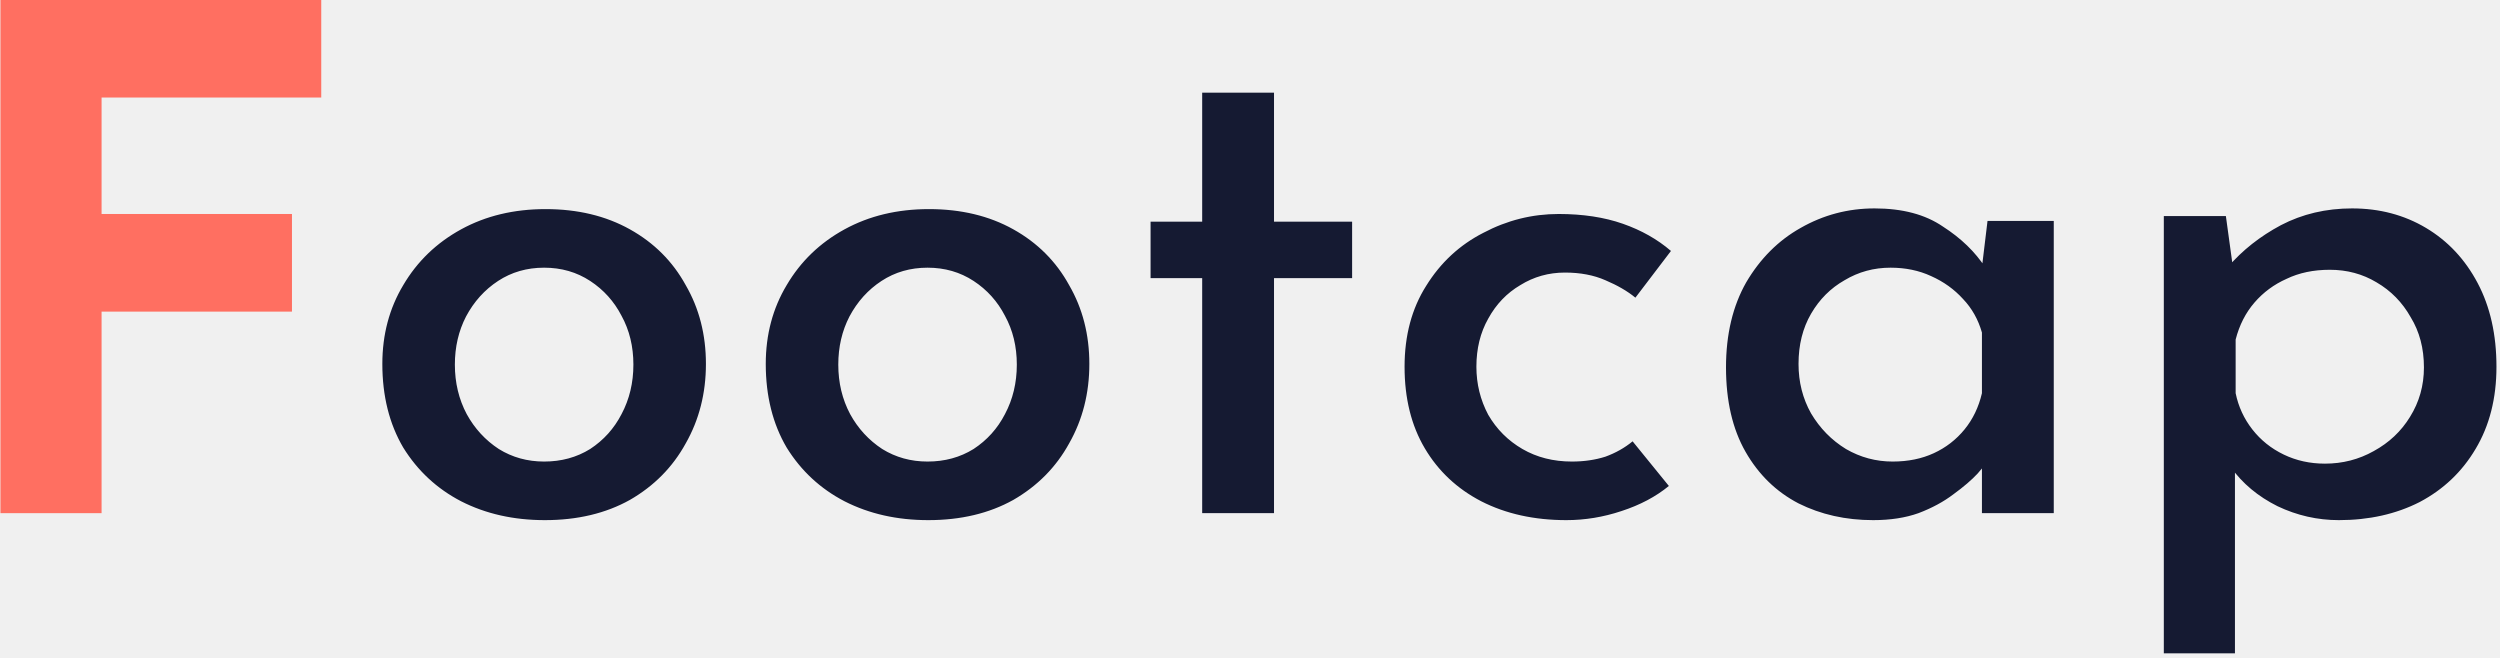
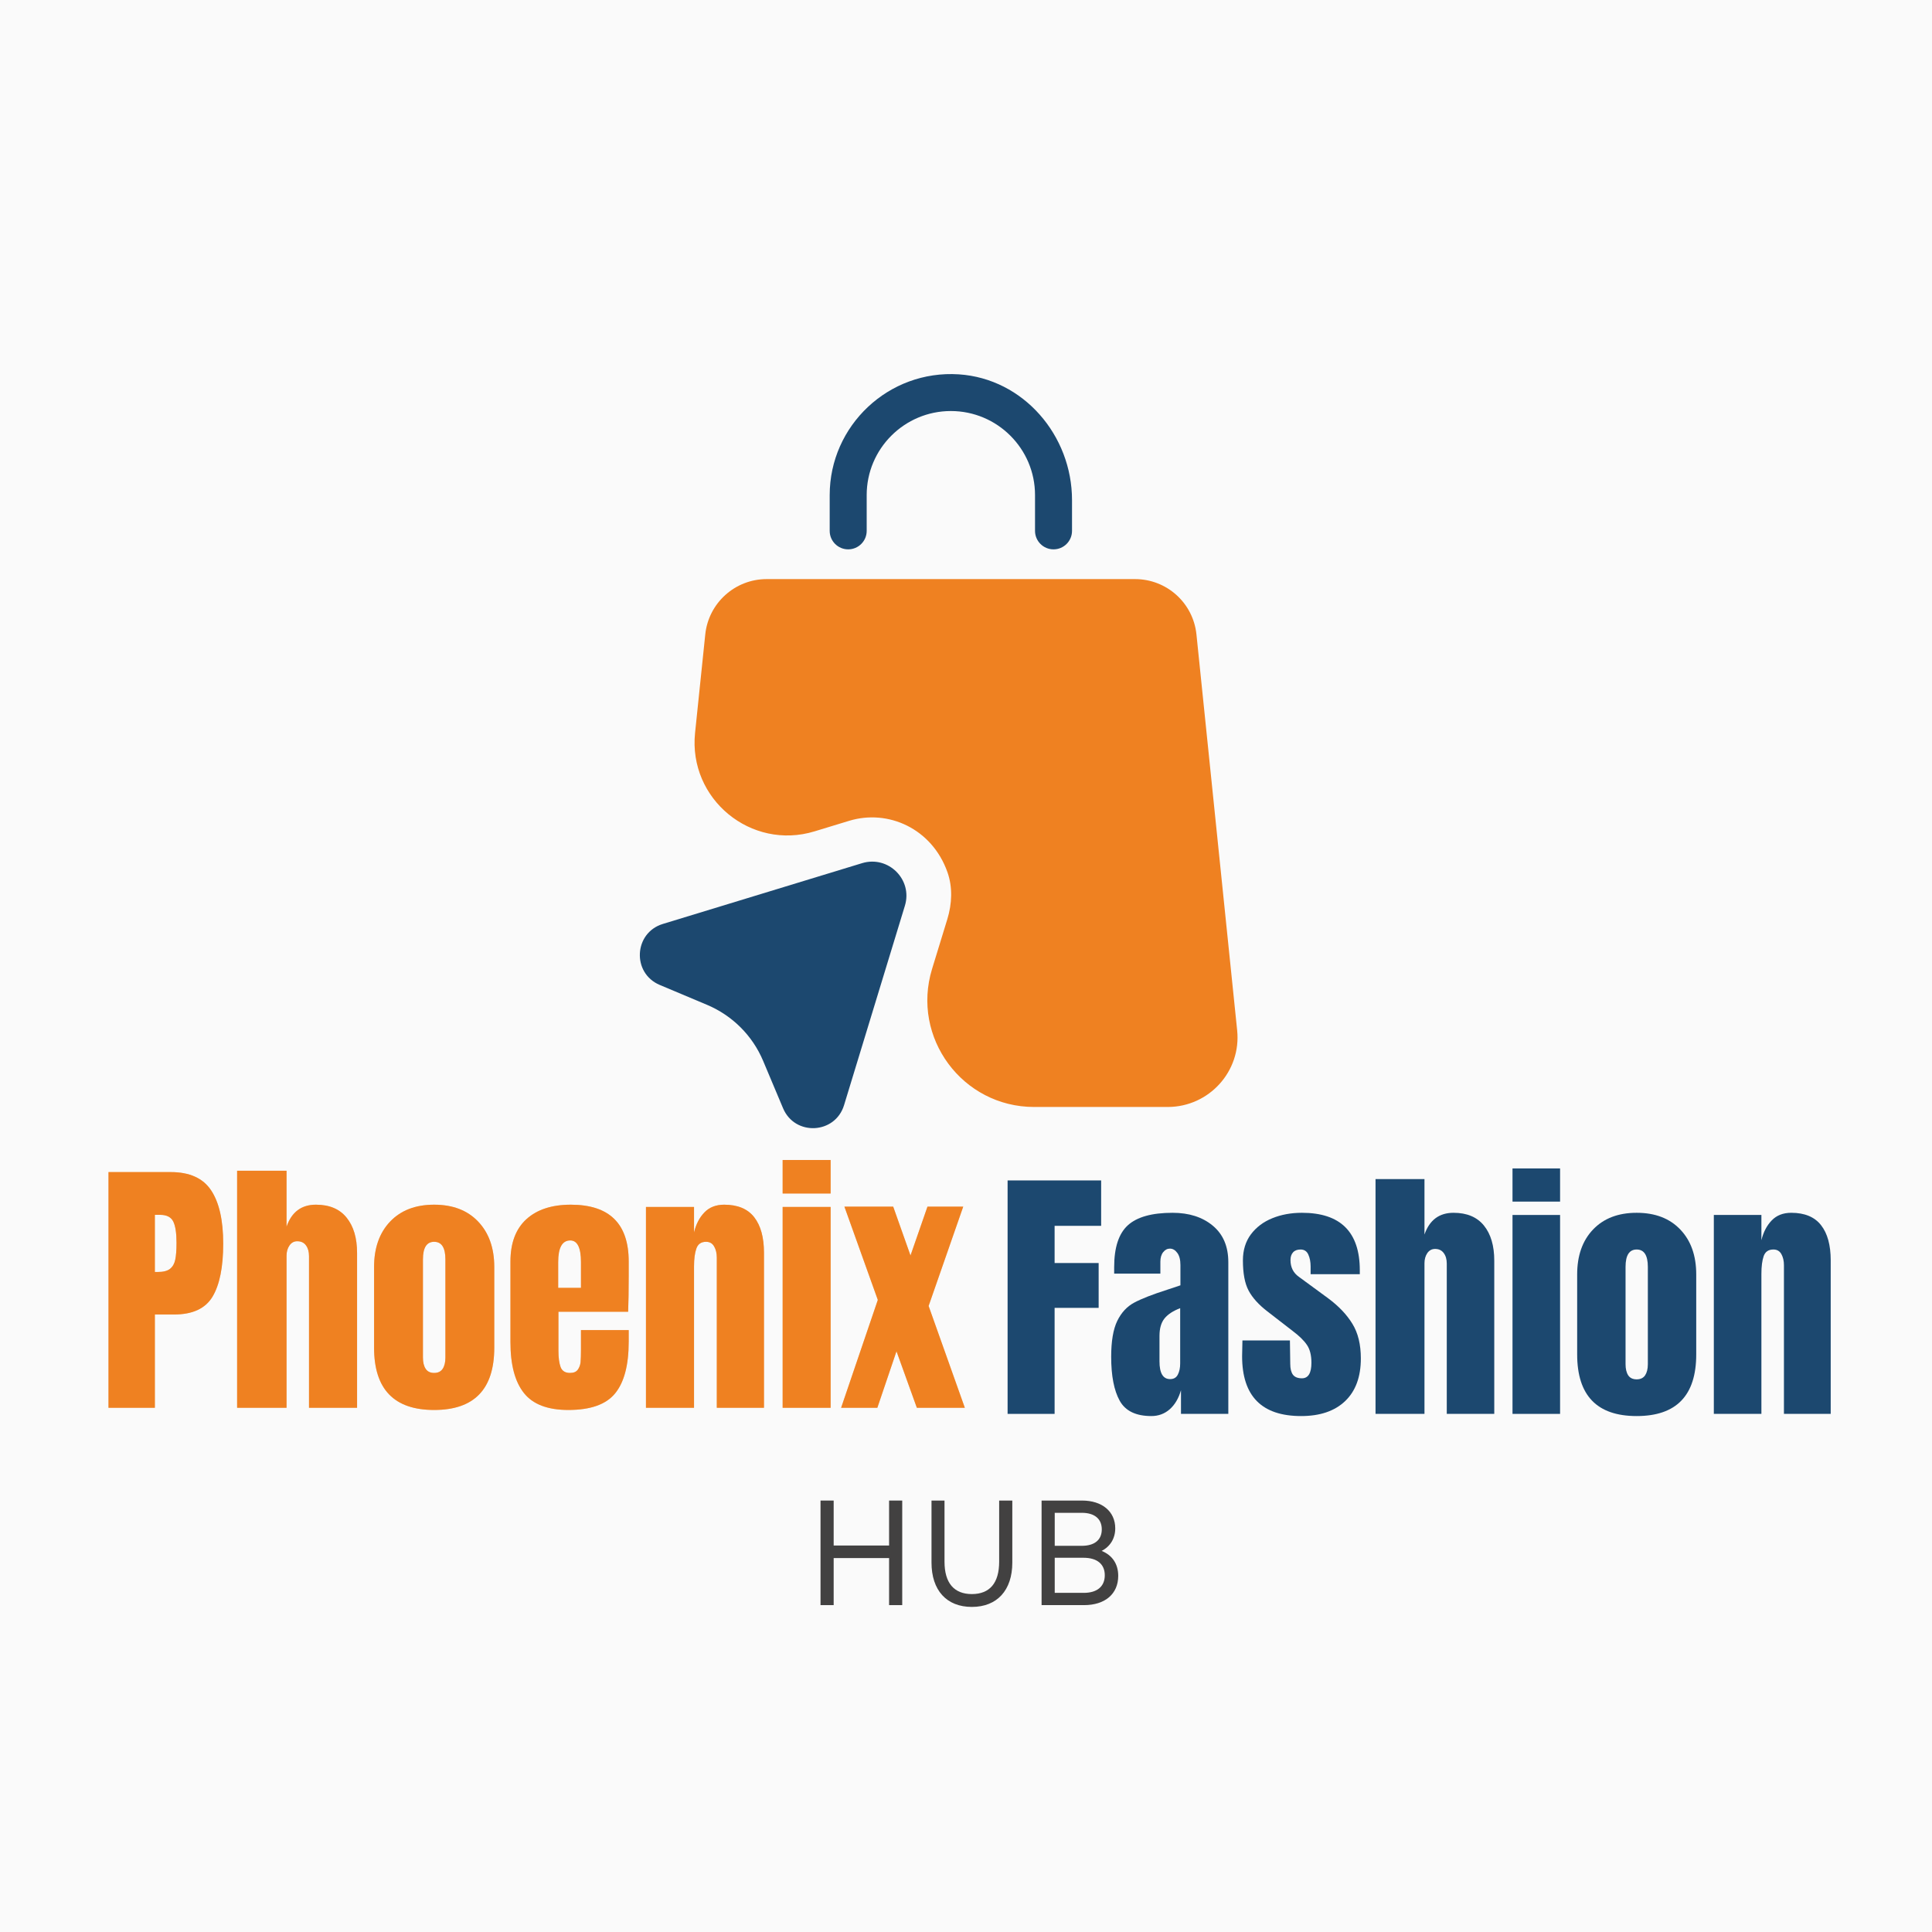
- <svg xmlns="http://www.w3.org/2000/svg" width="190" height="50" viewBox="0 0 190 50" fill="none">
-   <g clip-path="url(#clip0_2_2)">
-     <path d="M0.035 -0.008H24.415V7.412H7.72V16.263H22.189V23.683H7.72V39H0.035V-0.008Z" fill="#FF6F61" />
-     <path d="M29.058 27.658C29.058 25.432 29.588 23.436 30.648 21.669C31.708 19.867 33.175 18.454 35.047 17.429C36.92 16.404 39.058 15.892 41.46 15.892C43.898 15.892 46.036 16.404 47.873 17.429C49.711 18.454 51.124 19.867 52.113 21.669C53.138 23.436 53.65 25.432 53.65 27.658C53.65 29.884 53.138 31.898 52.113 33.7C51.124 35.502 49.711 36.933 47.873 37.993C46.036 39.018 43.881 39.53 41.407 39.53C39.04 39.53 36.92 39.053 35.047 38.099C33.21 37.145 31.744 35.785 30.648 34.018C29.588 32.216 29.058 30.096 29.058 27.658ZM34.57 27.711C34.57 29.089 34.871 30.343 35.471 31.474C36.072 32.569 36.885 33.453 37.909 34.124C38.934 34.76 40.082 35.078 41.354 35.078C42.662 35.078 43.828 34.76 44.852 34.124C45.877 33.453 46.672 32.569 47.237 31.474C47.838 30.343 48.138 29.089 48.138 27.711C48.138 26.333 47.838 25.096 47.237 24.001C46.672 22.906 45.877 22.022 44.852 21.351C43.828 20.68 42.662 20.344 41.354 20.344C40.047 20.344 38.881 20.68 37.856 21.351C36.832 22.022 36.019 22.923 35.418 24.054C34.853 25.149 34.57 26.368 34.57 27.711ZM58.198 27.658C58.198 25.432 58.728 23.436 59.788 21.669C60.848 19.867 62.314 18.454 64.187 17.429C66.06 16.404 68.197 15.892 70.6 15.892C73.038 15.892 75.176 16.404 77.013 17.429C78.85 18.454 80.264 19.867 81.253 21.669C82.278 23.436 82.79 25.432 82.79 27.658C82.79 29.884 82.278 31.898 81.253 33.7C80.264 35.502 78.85 36.933 77.013 37.993C75.176 39.018 73.02 39.53 70.547 39.53C68.18 39.53 66.06 39.053 64.187 38.099C62.35 37.145 60.883 35.785 59.788 34.018C58.728 32.216 58.198 30.096 58.198 27.658ZM63.71 27.711C63.71 29.089 64.01 30.343 64.611 31.474C65.212 32.569 66.024 33.453 67.049 34.124C68.074 34.76 69.222 35.078 70.494 35.078C71.801 35.078 72.967 34.76 73.992 34.124C75.017 33.453 75.812 32.569 76.377 31.474C76.978 30.343 77.278 29.089 77.278 27.711C77.278 26.333 76.978 25.096 76.377 24.001C75.812 22.906 75.017 22.022 73.992 21.351C72.967 20.68 71.801 20.344 70.494 20.344C69.187 20.344 68.021 20.68 66.996 21.351C65.971 22.022 65.159 22.923 64.558 24.054C63.993 25.149 63.71 26.368 63.71 27.711ZM91.366 7.041H96.825V16.846H102.761V21.139H96.825V39H91.366V21.139H87.444V16.846H91.366V7.041ZM126.834 36.933C125.844 37.746 124.643 38.382 123.23 38.841C121.852 39.3 120.456 39.53 119.043 39.53C116.605 39.53 114.449 39.053 112.577 38.099C110.739 37.145 109.308 35.802 108.284 34.071C107.259 32.34 106.747 30.273 106.747 27.87C106.747 25.503 107.294 23.453 108.39 21.722C109.485 19.955 110.934 18.613 112.736 17.694C114.538 16.74 116.446 16.263 118.46 16.263C120.297 16.263 121.922 16.51 123.336 17.005C124.749 17.5 125.968 18.189 126.993 19.072L124.29 22.623C123.689 22.128 122.929 21.687 122.011 21.298C121.127 20.909 120.103 20.715 118.937 20.715C117.7 20.715 116.569 21.033 115.545 21.669C114.52 22.27 113.707 23.118 113.107 24.213C112.506 25.273 112.206 26.492 112.206 27.87C112.206 29.177 112.506 30.396 113.107 31.527C113.743 32.622 114.608 33.488 115.704 34.124C116.799 34.76 118.053 35.078 119.467 35.078C120.385 35.078 121.233 34.954 122.011 34.707C122.788 34.424 123.477 34.036 124.078 33.541L126.834 36.933ZM142.359 39.53C140.275 39.53 138.384 39.106 136.688 38.258C134.992 37.375 133.65 36.067 132.66 34.336C131.671 32.605 131.176 30.467 131.176 27.923C131.176 25.414 131.689 23.259 132.713 21.457C133.773 19.655 135.151 18.277 136.847 17.323C138.579 16.334 140.451 15.839 142.465 15.839C144.585 15.839 146.317 16.298 147.659 17.217C149.037 18.1 150.115 19.143 150.892 20.344L150.521 21.192L151.051 16.793H156.086V39H150.627V33.435L151.21 34.76C151.069 35.043 150.769 35.449 150.309 35.979C149.85 36.474 149.232 37.004 148.454 37.569C147.712 38.134 146.829 38.611 145.804 39C144.815 39.353 143.667 39.53 142.359 39.53ZM143.843 35.078C145.009 35.078 146.052 34.866 146.97 34.442C147.889 34.018 148.666 33.417 149.302 32.64C149.938 31.863 150.38 30.944 150.627 29.884V25.273C150.345 24.284 149.868 23.436 149.196 22.729C148.525 21.987 147.712 21.404 146.758 20.98C145.84 20.556 144.815 20.344 143.684 20.344C142.412 20.344 141.246 20.662 140.186 21.298C139.126 21.899 138.278 22.747 137.642 23.842C137.006 24.937 136.688 26.209 136.688 27.658C136.688 29.036 137.006 30.29 137.642 31.421C138.314 32.552 139.197 33.453 140.292 34.124C141.388 34.76 142.571 35.078 143.843 35.078ZM177.753 39.53C176.127 39.53 174.573 39.177 173.089 38.47C171.605 37.728 170.421 36.739 169.538 35.502L169.856 33.859V49.653H164.45V16.422H169.167L169.909 21.828L169.326 20.291C170.421 19.019 171.764 17.959 173.354 17.111C174.979 16.263 176.781 15.839 178.76 15.839C180.844 15.839 182.717 16.334 184.378 17.323C186.038 18.312 187.346 19.708 188.3 21.51C189.254 23.312 189.731 25.432 189.731 27.87C189.731 30.273 189.201 32.357 188.141 34.124C187.116 35.855 185.703 37.198 183.901 38.152C182.099 39.071 180.049 39.53 177.753 39.53ZM176.693 35.237C178.035 35.237 179.272 34.919 180.403 34.283C181.569 33.647 182.487 32.781 183.159 31.686C183.865 30.555 184.219 29.301 184.219 27.923C184.219 26.474 183.883 25.202 183.212 24.107C182.576 22.976 181.71 22.093 180.615 21.457C179.555 20.821 178.371 20.503 177.064 20.503C175.827 20.503 174.732 20.733 173.778 21.192C172.824 21.616 172.011 22.217 171.34 22.994C170.668 23.771 170.191 24.708 169.909 25.803V29.884C170.121 30.909 170.545 31.827 171.181 32.64C171.817 33.453 172.612 34.089 173.566 34.548C174.52 35.007 175.562 35.237 176.693 35.237Z" fill="#151A32" />
-   </g>
+ <svg xmlns="http://www.w3.org/2000/svg" width="500" zoomAndPan="magnify" viewBox="0 0 375 375" height="500" preserveAspectRatio="xMidYMid meet" version="1.0">
  <defs>
-     <clipPath id="clip0_2_2">
-       <rect width="190" height="50" fill="white" />
+     <g />
+     <clipPath id="71bd14d183">
+       <path d="M 134 112 L 240.977 112 L 240.977 215 L 134 215 Z M 134 112 " clip-rule="nonzero" />
    </clipPath>
  </defs>
+   <rect x="-37.5" width="450" fill="#ffffff" y="-37.5" height="450" fill-opacity="1" />
+   <rect x="-37.5" width="450" fill="#fafafa" y="-37.5" height="450" fill-opacity="1" />
+   <path fill="#1c486f" d="M 164.633 106.629 C 166.613 106.629 168.223 105.023 168.223 103.043 L 168.223 96.09 C 168.223 87.102 175.543 79.781 184.559 79.781 C 193.578 79.781 200.898 87.102 200.898 96.09 L 200.898 103.043 C 200.898 105.023 202.508 106.629 204.488 106.629 C 206.473 106.629 208.078 105.023 208.078 103.043 L 208.078 97.066 C 208.078 84.52 198.66 73.492 186.109 72.66 C 172.473 71.77 161.043 82.625 161.043 96.09 L 161.043 103.043 C 161.043 105.023 162.648 106.629 164.633 106.629 Z M 164.633 106.629 " fill-opacity="1" fill-rule="nonzero" />
+   <g clip-path="url(#71bd14d183)">
+     <path fill="#ef8121" d="M 240.129 199.961 L 232.23 123.145 C 231.598 117.027 226.457 112.402 220.312 112.402 L 148.809 112.402 C 142.664 112.402 137.523 117.055 136.891 123.145 L 134.91 142.27 C 133.59 155.105 145.793 165.125 158.113 161.363 L 164.805 159.324 C 172.414 157 180.914 160.848 183.898 169.289 C 184.934 172.219 184.789 175.438 183.871 178.422 L 180.914 188.07 C 176.836 201.395 186.801 214.863 200.727 214.863 L 226.688 214.863 C 234.699 214.836 240.961 207.914 240.129 199.961 Z M 240.129 199.961 " fill-opacity="1" fill-rule="nonzero" />
+   </g>
+   <path fill="#1c486f" d="M 167.332 167.539 L 128.648 179.34 C 123.02 181.062 122.617 188.875 128.047 191.172 L 137.266 195.051 C 142.145 197.117 146.051 200.992 148.117 205.902 L 151.996 215.121 C 154.293 220.551 162.105 220.148 163.828 214.52 L 175.629 175.836 C 177.211 170.754 172.441 165.988 167.332 167.539 Z M 167.332 167.539 " fill-opacity="1" fill-rule="nonzero" />
+   <g fill="#ef8121" fill-opacity="0.4">
+     <g transform="translate(19.02804, 273.2522)">
+       <g>
+         <path d="M 2.031 -45.75 L 14.109 -45.75 C 17.773 -45.75 20.391 -44.566 21.953 -42.203 C 23.516 -39.848 24.297 -36.398 24.297 -31.859 C 24.297 -27.305 23.602 -23.875 22.219 -21.562 C 20.832 -19.258 18.344 -18.109 14.75 -18.109 L 11.031 -18.109 L 11.031 0 L 2.031 0 Z M 11.562 -26.359 C 12.656 -26.359 13.457 -26.562 13.969 -26.969 C 14.488 -27.383 14.828 -27.973 14.984 -28.734 C 15.148 -29.492 15.234 -30.586 15.234 -32.016 C 15.234 -33.93 15.02 -35.316 14.594 -36.172 C 14.164 -37.023 13.312 -37.453 12.031 -37.453 L 11.031 -37.453 L 11.031 -26.359 Z M 11.562 -26.359 " />
+       </g>
+     </g>
+   </g>
+   <g fill="#ef8121" fill-opacity="0.4">
+     <g transform="translate(44.16621, 273.2522)">
+       <g>
+         <path d="M 1.859 -46.016 L 11.453 -46.016 L 11.453 -35.156 C 12.441 -38 14.344 -39.422 17.156 -39.422 C 19.781 -39.422 21.766 -38.582 23.109 -36.906 C 24.461 -35.238 25.141 -32.953 25.141 -30.047 L 25.141 0 L 15.812 0 L 15.812 -29.453 C 15.812 -30.305 15.613 -31 15.219 -31.531 C 14.832 -32.062 14.27 -32.328 13.531 -32.328 C 12.895 -32.328 12.391 -32.051 12.016 -31.5 C 11.641 -30.957 11.453 -30.297 11.453 -29.516 L 11.453 0 L 1.859 0 Z M 1.859 -46.016 " />
+       </g>
+     </g>
+   </g>
+   <g fill="#ef8121" fill-opacity="0.4">
+     <g transform="translate(71.06191, 273.2522)">
+       <g>
+         <path d="M 13.203 0.422 C 5.43 0.422 1.547 -3.609 1.547 -11.672 L 1.547 -27.328 C 1.547 -31.016 2.582 -33.953 4.656 -36.141 C 6.738 -38.328 9.586 -39.422 13.203 -39.422 C 16.828 -39.422 19.676 -38.328 21.75 -36.141 C 23.832 -33.953 24.875 -31.016 24.875 -27.328 L 24.875 -11.672 C 24.875 -3.609 20.984 0.422 13.203 0.422 Z M 13.203 -6.766 C 13.953 -6.766 14.504 -7.031 14.859 -7.562 C 15.211 -8.094 15.391 -8.82 15.391 -9.75 L 15.391 -28.812 C 15.391 -31.082 14.66 -32.219 13.203 -32.219 C 11.754 -32.219 11.031 -31.082 11.031 -28.812 L 11.031 -9.75 C 11.031 -8.82 11.207 -8.094 11.562 -7.562 C 11.914 -7.031 12.461 -6.766 13.203 -6.766 Z M 13.203 -6.766 " />
+       </g>
+     </g>
+   </g>
+   <g fill="#ef8121" fill-opacity="0.4">
+     <g transform="translate(97.53155, 273.2522)">
+       <g>
+         <path d="M 12.781 0.422 C 8.77 0.422 5.895 -0.676 4.156 -2.875 C 2.414 -5.07 1.547 -8.359 1.547 -12.734 L 1.547 -28.391 C 1.547 -31.973 2.57 -34.707 4.625 -36.594 C 6.688 -38.477 9.566 -39.422 13.266 -39.422 C 20.754 -39.422 24.5 -35.742 24.5 -28.391 L 24.5 -25.562 C 24.5 -22.727 24.461 -20.422 24.391 -18.641 L 10.859 -18.641 L 10.859 -11.078 C 10.859 -9.734 11 -8.676 11.281 -7.906 C 11.57 -7.145 12.18 -6.766 13.109 -6.766 C 13.816 -6.766 14.32 -6.977 14.625 -7.406 C 14.926 -7.832 15.102 -8.316 15.156 -8.859 C 15.207 -9.41 15.234 -10.223 15.234 -11.297 L 15.234 -15.078 L 24.5 -15.078 L 24.5 -12.844 C 24.5 -8.289 23.617 -4.941 21.859 -2.797 C 20.109 -0.648 17.082 0.422 12.781 0.422 Z M 15.234 -23.281 L 15.234 -28.281 C 15.234 -31.082 14.539 -32.484 13.156 -32.484 C 11.594 -32.484 10.812 -31.082 10.812 -28.281 L 10.812 -23.281 Z M 15.234 -23.281 " />
+       </g>
+     </g>
+   </g>
+   <g fill="#ef8121" fill-opacity="0.4">
+     <g transform="translate(123.5219, 273.2522)">
+       <g>
+         <path d="M 1.859 -38.984 L 11.188 -38.984 L 11.188 -34.031 C 11.57 -35.633 12.242 -36.93 13.203 -37.922 C 14.16 -38.922 15.441 -39.422 17.047 -39.422 C 19.672 -39.422 21.613 -38.609 22.875 -36.984 C 24.133 -35.367 24.766 -33.07 24.766 -30.094 L 24.766 0 L 15.609 0 L 15.609 -29.141 C 15.609 -29.992 15.438 -30.719 15.094 -31.312 C 14.758 -31.914 14.238 -32.219 13.531 -32.219 C 12.57 -32.219 11.941 -31.781 11.641 -30.906 C 11.336 -30.039 11.188 -28.883 11.188 -27.438 L 11.188 0 L 1.859 0 Z M 1.859 -38.984 " />
+       </g>
+     </g>
+   </g>
+   <g fill="#ef8121" fill-opacity="0.4">
+     <g transform="translate(150.098, 273.2522)">
+       <g>
+         <path d="M 1.812 -41.594 L 1.812 -48.094 L 11.125 -48.094 L 11.125 -41.594 Z M 1.812 0 L 1.812 -38.984 L 11.125 -38.984 L 11.125 0 Z M 1.812 0 " />
+       </g>
+     </g>
+   </g>
+   <g fill="#ef8121" fill-opacity="0.4">
+     <g transform="translate(163.0399, 273.2522)">
+       <g>
+         <path d="M 24.234 0 L 14.922 0 L 10.969 -10.969 L 7.25 0 L 0.219 0 L 7.344 -20.938 L 0.859 -39.047 L 10.328 -39.047 L 13.688 -29.562 L 16.984 -39.047 L 23.922 -39.047 L 17.203 -19.766 Z M 24.234 0 " />
+       </g>
+     </g>
+   </g>
+   <g fill="#ef8121" fill-opacity="1">
+     <g transform="translate(19.02804, 273.2522)">
+       <g>
+         <path d="M 2.031 -45.75 L 14.109 -45.75 C 17.773 -45.75 20.391 -44.566 21.953 -42.203 C 23.516 -39.848 24.297 -36.398 24.297 -31.859 C 24.297 -27.305 23.602 -23.875 22.219 -21.562 C 20.832 -19.258 18.344 -18.109 14.75 -18.109 L 11.031 -18.109 L 11.031 0 L 2.031 0 Z M 11.562 -26.359 C 12.656 -26.359 13.457 -26.562 13.969 -26.969 C 14.488 -27.383 14.828 -27.973 14.984 -28.734 C 15.148 -29.492 15.234 -30.586 15.234 -32.016 C 15.234 -33.93 15.02 -35.316 14.594 -36.172 C 14.164 -37.023 13.312 -37.453 12.031 -37.453 L 11.031 -37.453 L 11.031 -26.359 Z M 11.562 -26.359 " />
+       </g>
+     </g>
+   </g>
+   <g fill="#ef8121" fill-opacity="1">
+     <g transform="translate(44.16621, 273.2522)">
+       <g>
+         <path d="M 1.859 -46.016 L 11.453 -46.016 L 11.453 -35.156 C 12.441 -38 14.344 -39.422 17.156 -39.422 C 19.781 -39.422 21.766 -38.582 23.109 -36.906 C 24.461 -35.238 25.141 -32.953 25.141 -30.047 L 25.141 0 L 15.812 0 L 15.812 -29.453 C 15.812 -30.305 15.613 -31 15.219 -31.531 C 14.832 -32.062 14.27 -32.328 13.531 -32.328 C 12.895 -32.328 12.391 -32.051 12.016 -31.5 C 11.641 -30.957 11.453 -30.297 11.453 -29.516 L 11.453 0 L 1.859 0 Z M 1.859 -46.016 " />
+       </g>
+     </g>
+   </g>
+   <g fill="#ef8121" fill-opacity="1">
+     <g transform="translate(71.06191, 273.2522)">
+       <g>
+         <path d="M 13.203 0.422 C 5.43 0.422 1.547 -3.609 1.547 -11.672 L 1.547 -27.328 C 1.547 -31.016 2.582 -33.953 4.656 -36.141 C 6.738 -38.328 9.586 -39.422 13.203 -39.422 C 16.828 -39.422 19.676 -38.328 21.75 -36.141 C 23.832 -33.953 24.875 -31.016 24.875 -27.328 L 24.875 -11.672 C 24.875 -3.609 20.984 0.422 13.203 0.422 Z M 13.203 -6.766 C 13.953 -6.766 14.504 -7.031 14.859 -7.562 C 15.211 -8.094 15.391 -8.82 15.391 -9.75 L 15.391 -28.812 C 15.391 -31.082 14.66 -32.219 13.203 -32.219 C 11.754 -32.219 11.031 -31.082 11.031 -28.812 L 11.031 -9.75 C 11.031 -8.82 11.207 -8.094 11.562 -7.562 C 11.914 -7.031 12.461 -6.766 13.203 -6.766 Z M 13.203 -6.766 " />
+       </g>
+     </g>
+   </g>
+   <g fill="#ef8121" fill-opacity="1">
+     <g transform="translate(97.53155, 273.2522)">
+       <g>
+         <path d="M 12.781 0.422 C 8.77 0.422 5.895 -0.676 4.156 -2.875 C 2.414 -5.07 1.547 -8.359 1.547 -12.734 L 1.547 -28.391 C 1.547 -31.973 2.57 -34.707 4.625 -36.594 C 6.688 -38.477 9.566 -39.422 13.266 -39.422 C 20.754 -39.422 24.5 -35.742 24.5 -28.391 L 24.5 -25.562 C 24.5 -22.727 24.461 -20.422 24.391 -18.641 L 10.859 -18.641 L 10.859 -11.078 C 10.859 -9.734 11 -8.676 11.281 -7.906 C 11.57 -7.145 12.18 -6.766 13.109 -6.766 C 13.816 -6.766 14.32 -6.977 14.625 -7.406 C 14.926 -7.832 15.102 -8.316 15.156 -8.859 C 15.207 -9.41 15.234 -10.223 15.234 -11.297 L 15.234 -15.078 L 24.5 -15.078 L 24.5 -12.844 C 24.5 -8.289 23.617 -4.941 21.859 -2.797 C 20.109 -0.648 17.082 0.422 12.781 0.422 Z M 15.234 -23.281 L 15.234 -28.281 C 15.234 -31.082 14.539 -32.484 13.156 -32.484 C 11.594 -32.484 10.812 -31.082 10.812 -28.281 L 10.812 -23.281 Z M 15.234 -23.281 " />
+       </g>
+     </g>
+   </g>
+   <g fill="#ef8121" fill-opacity="1">
+     <g transform="translate(123.5219, 273.2522)">
+       <g>
+         <path d="M 1.859 -38.984 L 11.188 -38.984 L 11.188 -34.031 C 11.57 -35.633 12.242 -36.93 13.203 -37.922 C 14.16 -38.922 15.441 -39.422 17.047 -39.422 C 19.672 -39.422 21.613 -38.609 22.875 -36.984 C 24.133 -35.367 24.766 -33.07 24.766 -30.094 L 24.766 0 L 15.609 0 L 15.609 -29.141 C 15.609 -29.992 15.438 -30.719 15.094 -31.312 C 14.758 -31.914 14.238 -32.219 13.531 -32.219 C 12.57 -32.219 11.941 -31.781 11.641 -30.906 C 11.336 -30.039 11.188 -28.883 11.188 -27.438 L 11.188 0 L 1.859 0 Z M 1.859 -38.984 " />
+       </g>
+     </g>
+   </g>
+   <g fill="#ef8121" fill-opacity="1">
+     <g transform="translate(150.098, 273.2522)">
+       <g>
+         <path d="M 1.812 -41.594 L 1.812 -48.094 L 11.125 -48.094 L 11.125 -41.594 Z M 1.812 0 L 1.812 -38.984 L 11.125 -38.984 L 11.125 0 Z M 1.812 0 " />
+       </g>
+     </g>
+   </g>
+   <g fill="#ef8121" fill-opacity="1">
+     <g transform="translate(163.0399, 273.2522)">
+       <g>
+         <path d="M 24.234 0 L 14.922 0 L 10.969 -10.969 L 7.25 0 L 0.219 0 L 7.344 -20.938 L 0.859 -39.047 L 10.328 -39.047 L 13.688 -29.562 L 16.984 -39.047 L 23.922 -39.047 L 17.203 -19.766 Z M 24.234 0 " />
+       </g>
+     </g>
+   </g>
+   <g fill="#1c486f" fill-opacity="1">
+     <g transform="translate(193.5741, 274.4335)">
+       <g>
+         <path d="M 2 0 L 2 -45.312 L 20.156 -45.312 L 20.156 -36.5 L 11.125 -36.5 L 11.125 -29.281 L 19.672 -29.281 L 19.672 -20.578 L 11.125 -20.578 L 11.125 0 Z M 2 0 " />
+       </g>
+     </g>
+   </g>
+   <g fill="#1c486f" fill-opacity="1">
+     <g transform="translate(214.6183, 274.4335)">
+       <g>
+         <path d="M 8.859 0.422 C 5.867 0.422 3.82 -0.566 2.719 -2.547 C 1.613 -4.535 1.062 -7.379 1.062 -11.078 C 1.062 -14.098 1.453 -16.414 2.234 -18.031 C 3.023 -19.656 4.125 -20.844 5.531 -21.594 C 6.945 -22.352 9.094 -23.191 11.969 -24.109 L 14.5 -24.953 L 14.5 -28.906 C 14.5 -29.926 14.297 -30.707 13.891 -31.25 C 13.492 -31.801 13.016 -32.078 12.453 -32.078 C 11.953 -32.078 11.52 -31.848 11.156 -31.391 C 10.789 -30.93 10.609 -30.316 10.609 -29.547 L 10.609 -27.219 L 1.641 -27.219 L 1.641 -28.484 C 1.641 -32.285 2.523 -34.992 4.297 -36.609 C 6.078 -38.223 8.969 -39.031 12.969 -39.031 C 16.176 -39.031 18.781 -38.195 20.781 -36.531 C 22.789 -34.863 23.797 -32.5 23.797 -29.438 L 23.797 0 L 14.609 0 L 14.609 -4.594 C 14.148 -3.008 13.422 -1.773 12.422 -0.891 C 11.422 -0.016 10.234 0.422 8.859 0.422 Z M 12.5 -6.75 C 13.207 -6.75 13.707 -7.039 14 -7.625 C 14.301 -8.207 14.453 -8.922 14.453 -9.766 L 14.453 -20.516 C 13.078 -19.992 12.062 -19.328 11.406 -18.516 C 10.758 -17.703 10.438 -16.578 10.438 -15.141 L 10.438 -10.188 C 10.438 -7.895 11.125 -6.75 12.5 -6.75 Z M 12.5 -6.75 " />
+       </g>
+     </g>
+   </g>
+   <g fill="#1c486f" fill-opacity="1">
+     <g transform="translate(240.0927, 274.4335)">
+       <g>
+         <path d="M 12.453 0.422 C 4.816 0.422 1 -3.445 1 -11.188 L 1.062 -14.25 L 10.281 -14.25 L 10.344 -9.703 C 10.344 -8.785 10.516 -8.086 10.859 -7.609 C 11.211 -7.141 11.797 -6.906 12.609 -6.906 C 13.836 -6.906 14.453 -7.91 14.453 -9.922 C 14.453 -11.391 14.16 -12.547 13.578 -13.391 C 13.004 -14.242 12.082 -15.145 10.812 -16.094 L 5.906 -19.891 C 4.219 -21.191 3.004 -22.535 2.266 -23.922 C 1.523 -25.305 1.156 -27.266 1.156 -29.797 C 1.156 -31.773 1.672 -33.457 2.703 -34.844 C 3.742 -36.227 5.125 -37.27 6.844 -37.969 C 8.57 -38.676 10.492 -39.031 12.609 -39.031 C 20.098 -39.031 23.844 -35.305 23.844 -27.859 L 23.844 -27.109 L 14.297 -27.109 L 14.297 -28.594 C 14.297 -29.508 14.145 -30.289 13.844 -30.938 C 13.551 -31.582 13.051 -31.906 12.344 -31.906 C 11.707 -31.906 11.223 -31.723 10.891 -31.359 C 10.555 -30.992 10.391 -30.492 10.391 -29.859 C 10.391 -28.453 10.938 -27.363 12.031 -26.594 L 17.719 -22.422 C 19.758 -20.91 21.32 -19.266 22.406 -17.484 C 23.5 -15.711 24.047 -13.473 24.047 -10.766 C 24.047 -7.172 23.023 -4.406 20.984 -2.469 C 18.953 -0.539 16.109 0.422 12.453 0.422 Z M 12.453 0.422 " />
+       </g>
+     </g>
+   </g>
+   <g fill="#1c486f" fill-opacity="1">
+     <g transform="translate(265.1453, 274.4335)">
+       <g>
+         <path d="M 1.844 -45.578 L 11.344 -45.578 L 11.344 -34.812 C 12.32 -37.625 14.203 -39.031 16.984 -39.031 C 19.586 -39.031 21.555 -38.203 22.891 -36.547 C 24.223 -34.898 24.891 -32.633 24.891 -29.75 L 24.891 0 L 15.672 0 L 15.672 -29.172 C 15.672 -30.016 15.473 -30.695 15.078 -31.219 C 14.691 -31.75 14.133 -32.016 13.406 -32.016 C 12.77 -32.016 12.266 -31.742 11.891 -31.203 C 11.523 -30.66 11.344 -30 11.344 -29.219 L 11.344 0 L 1.844 0 Z M 1.844 -45.578 " />
+       </g>
+     </g>
+   </g>
+   <g fill="#1c486f" fill-opacity="1">
+     <g transform="translate(291.7801, 274.4335)">
+       <g>
+         <path d="M 1.797 -41.203 L 1.797 -47.641 L 11.031 -47.641 L 11.031 -41.203 Z M 1.797 0 L 1.797 -38.609 L 11.031 -38.609 L 11.031 0 Z M 1.797 0 " />
+       </g>
+     </g>
+   </g>
+   <g fill="#1c486f" fill-opacity="1">
+     <g transform="translate(304.5964, 274.4335)">
+       <g>
+         <path d="M 13.078 0.422 C 5.379 0.422 1.531 -3.566 1.531 -11.547 L 1.531 -27.062 C 1.531 -30.719 2.555 -33.625 4.609 -35.781 C 6.672 -37.945 9.492 -39.031 13.078 -39.031 C 16.672 -39.031 19.492 -37.945 21.547 -35.781 C 23.609 -33.625 24.641 -30.719 24.641 -27.062 L 24.641 -11.547 C 24.641 -3.566 20.785 0.422 13.078 0.422 Z M 13.078 -6.703 C 13.816 -6.703 14.363 -6.961 14.719 -7.484 C 15.07 -8.016 15.25 -8.738 15.25 -9.656 L 15.25 -28.531 C 15.25 -30.781 14.523 -31.906 13.078 -31.906 C 11.641 -31.906 10.922 -30.781 10.922 -28.531 L 10.922 -9.656 C 10.922 -8.738 11.094 -8.016 11.438 -7.484 C 11.789 -6.961 12.336 -6.703 13.078 -6.703 Z M 13.078 -6.703 " />
+       </g>
+     </g>
+   </g>
+   <g fill="#1c486f" fill-opacity="1">
+     <g transform="translate(330.8093, 274.4335)">
+       <g>
+         <path d="M 1.844 -38.609 L 11.078 -38.609 L 11.078 -33.703 C 11.461 -35.285 12.129 -36.566 13.078 -37.547 C 14.023 -38.535 15.289 -39.031 16.875 -39.031 C 19.477 -39.031 21.406 -38.227 22.656 -36.625 C 23.906 -35.031 24.531 -32.754 24.531 -29.797 L 24.531 0 L 15.453 0 L 15.453 -28.859 C 15.453 -29.703 15.285 -30.422 14.953 -31.016 C 14.617 -31.609 14.102 -31.906 13.406 -31.906 C 12.445 -31.906 11.816 -31.473 11.516 -30.609 C 11.223 -29.754 11.078 -28.609 11.078 -27.172 L 11.078 0 L 1.844 0 Z M 1.844 -38.609 " />
+       </g>
+     </g>
+   </g>
+   <g fill="#424141" fill-opacity="1">
+     <g transform="translate(156.3057, 311.5538)">
+       <g>
+         <path d="M 16.266 0 L 18.816 0 L 18.816 -20.297 L 16.266 -20.297 L 16.266 -11.57 L 5.508 -11.57 L 5.508 -20.297 L 2.957 -20.297 L 2.957 0 L 5.508 0 L 5.508 -9.133 L 16.266 -9.133 Z M 16.266 0 " />
+       </g>
+     </g>
+   </g>
+   <g fill="#424141" fill-opacity="1">
+     <g transform="translate(178.0789, 311.5538)">
+       <g>
+         <path d="M 10.555 0.348 C 15.453 0.348 18.41 -2.871 18.41 -8.262 L 18.41 -20.297 L 15.859 -20.297 L 15.859 -8.438 C 15.859 -4.293 14.035 -2.145 10.555 -2.145 C 7.105 -2.145 5.25 -4.293 5.25 -8.438 L 5.25 -20.297 L 2.727 -20.297 L 2.727 -8.262 C 2.727 -2.871 5.652 0.348 10.555 0.348 Z M 10.555 0.348 " />
+       </g>
+     </g>
+   </g>
+   <g fill="#424141" fill-opacity="1">
+     <g transform="translate(199.2142, 311.5538)">
+       <g>
+         <path d="M 2.957 0 L 11.191 0 C 15.281 0 17.832 -2.176 17.832 -5.684 C 17.832 -7.973 16.699 -9.684 14.613 -10.523 C 16.266 -11.367 17.254 -12.934 17.254 -14.902 C 17.254 -18.18 14.699 -20.297 10.816 -20.297 L 2.957 -20.297 Z M 5.508 -2.379 L 5.508 -9.191 L 11.105 -9.191 C 13.742 -9.191 15.223 -7.945 15.223 -5.801 C 15.223 -3.625 13.742 -2.379 11.133 -2.379 Z M 5.508 -11.512 L 5.508 -17.918 L 10.758 -17.918 C 13.223 -17.918 14.641 -16.758 14.641 -14.699 C 14.641 -12.672 13.25 -11.512 10.758 -11.512 Z M 5.508 -11.512 " />
+       </g>
+     </g>
+   </g>
</svg>
